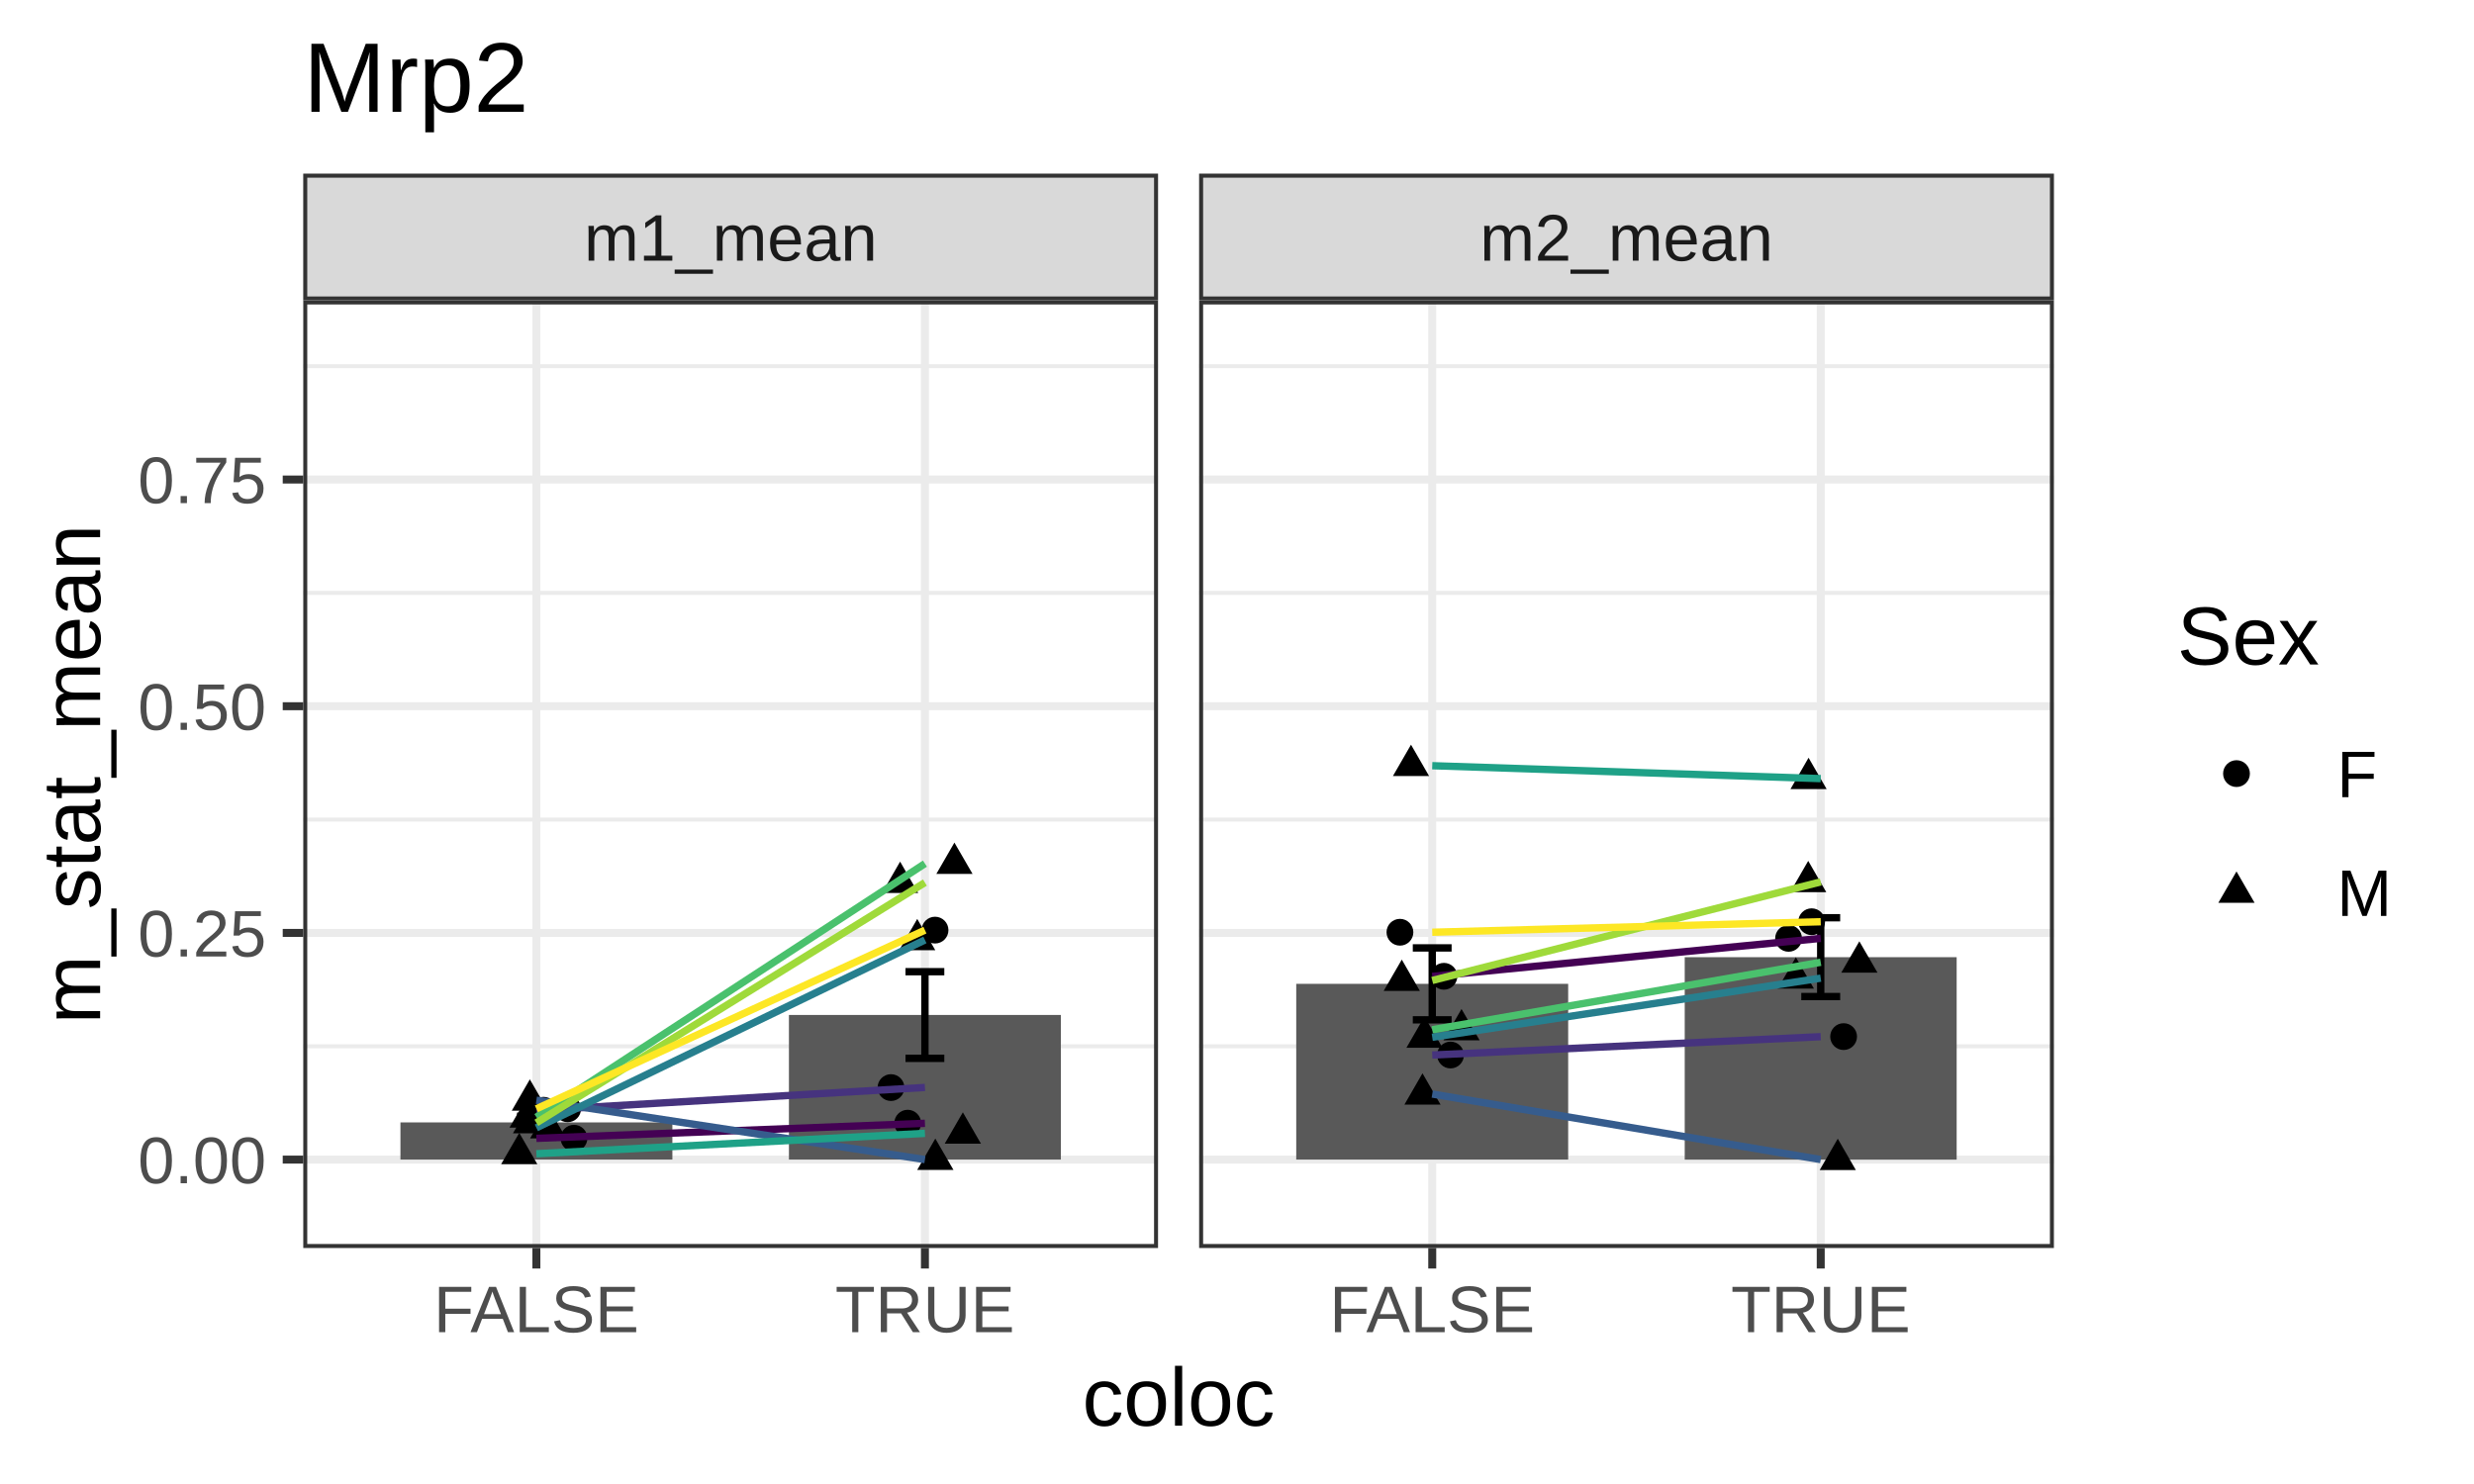
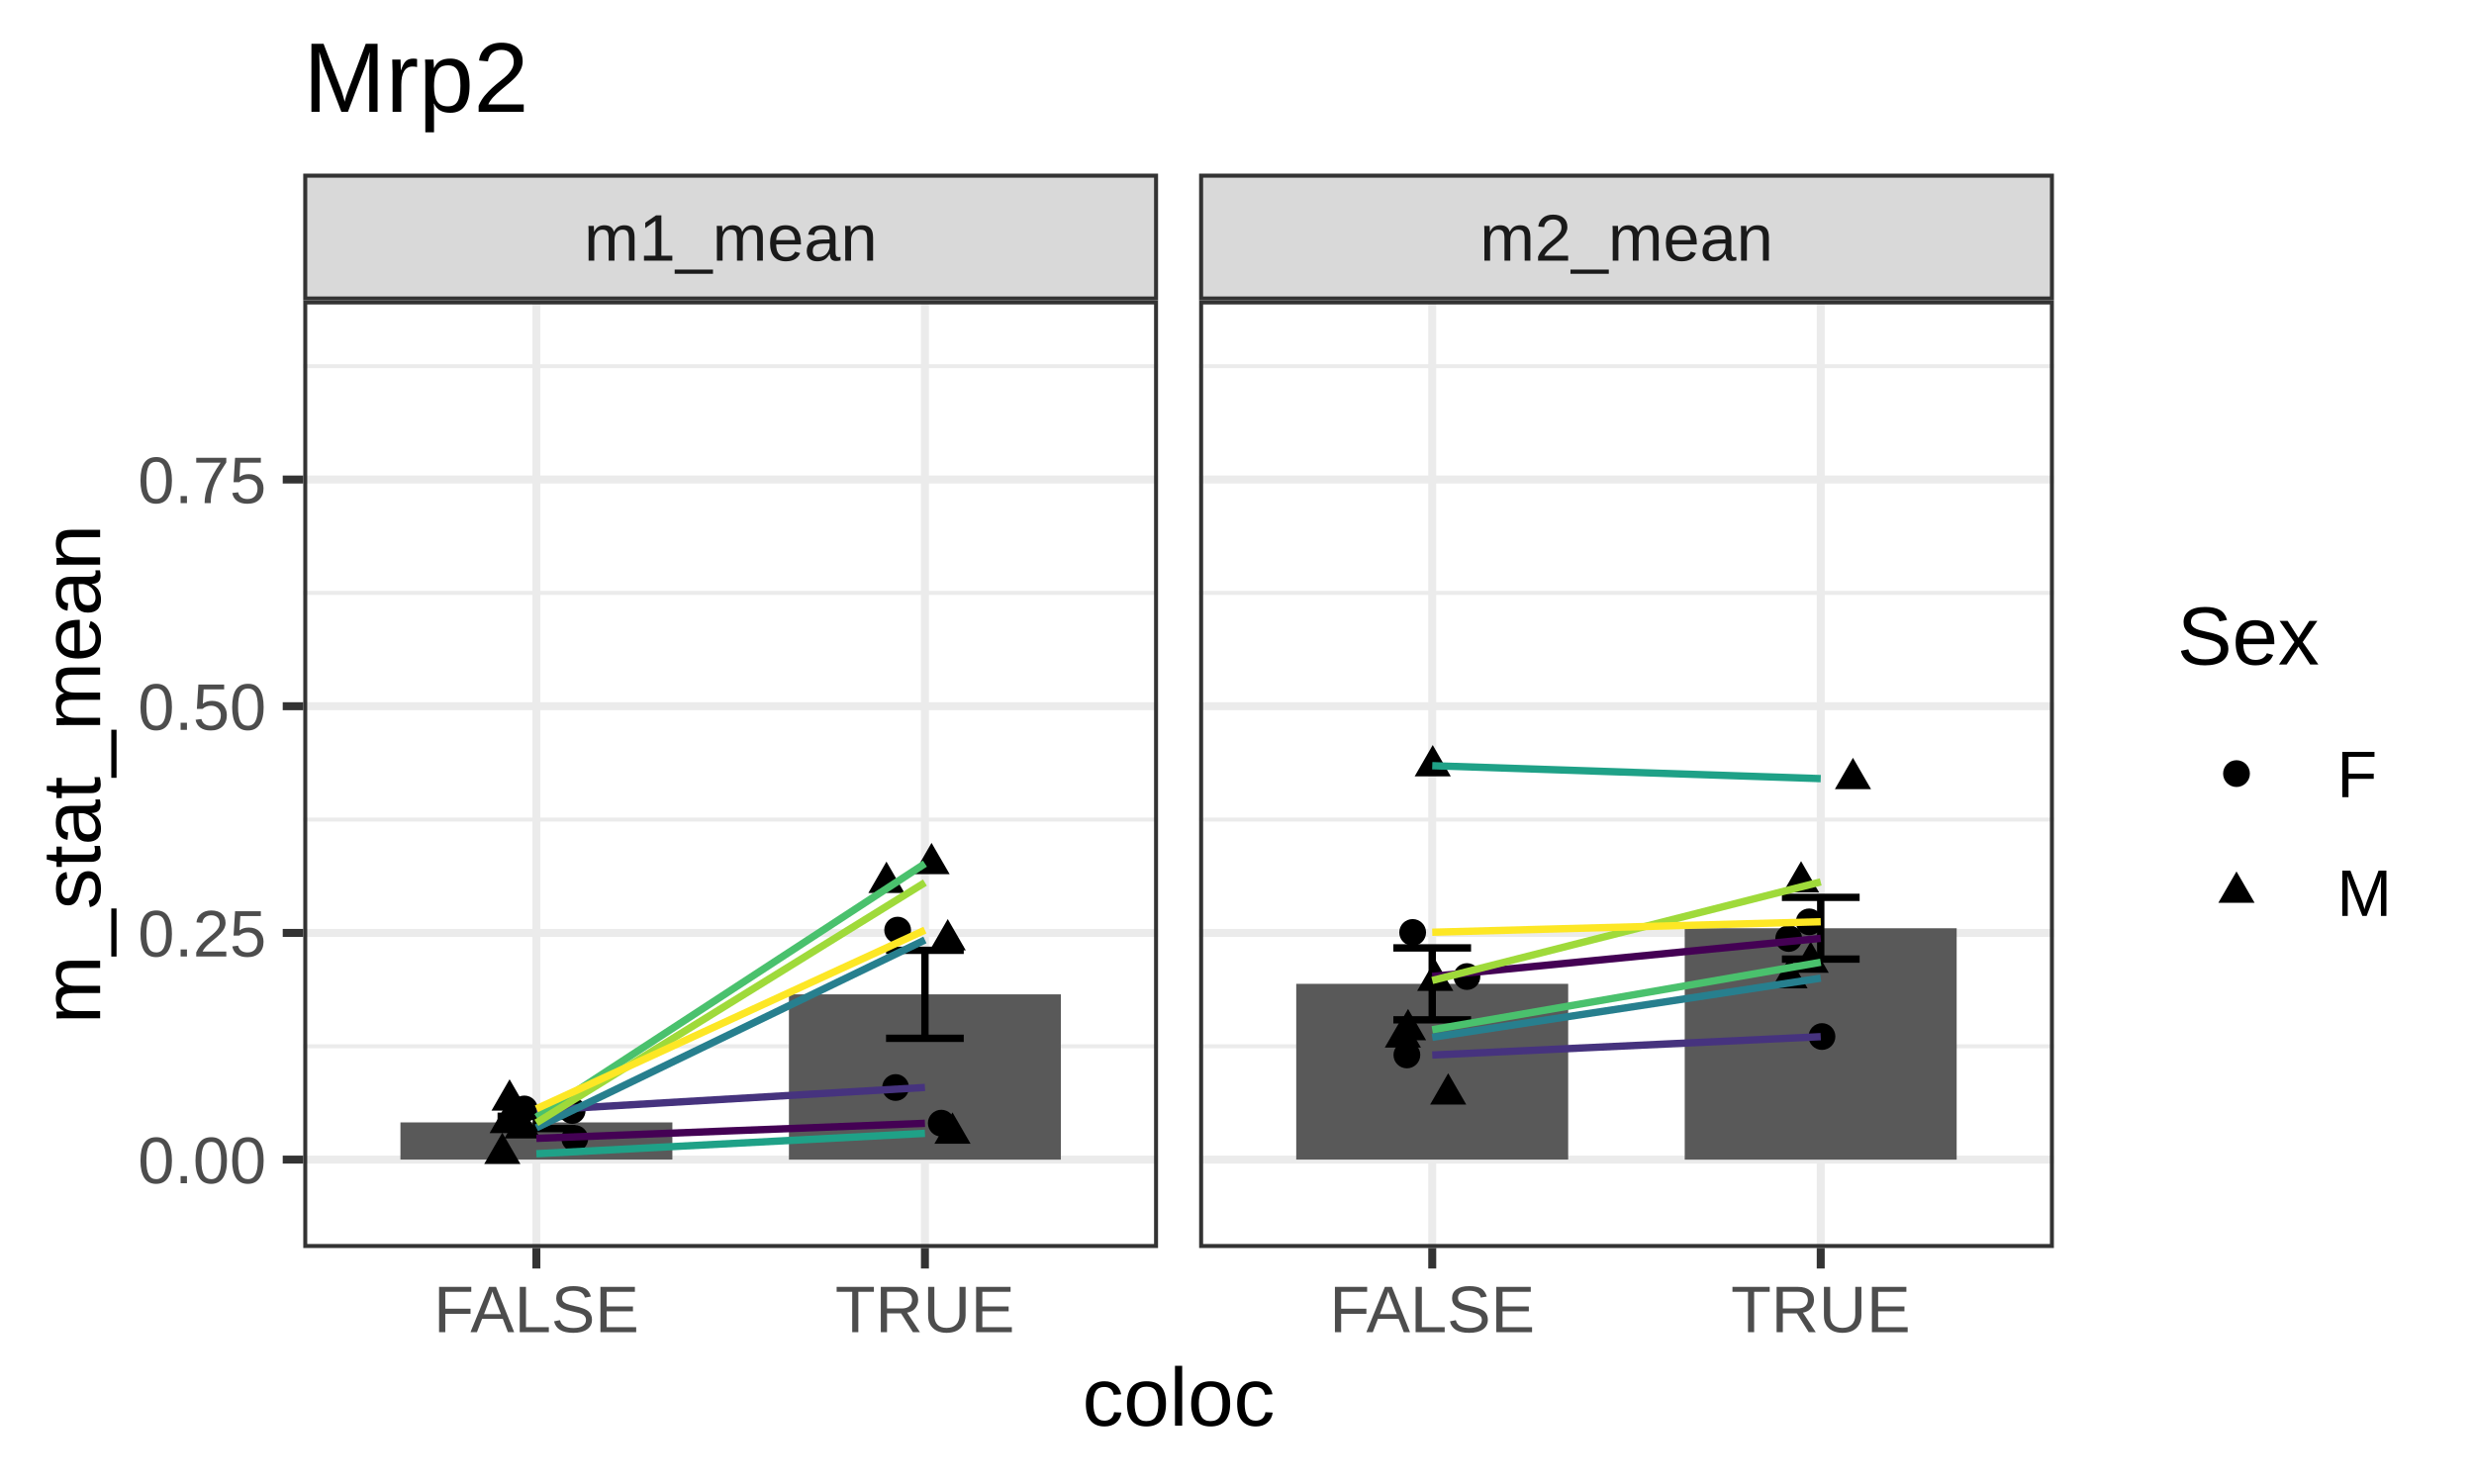
<svg xmlns="http://www.w3.org/2000/svg" class="svglite" width="360.00pt" height="216.00pt" viewBox="0 0 360.00 216.00">
  <defs>
    <style type="text/css">
    .svglite line, .svglite polyline, .svglite polygon, .svglite path, .svglite rect, .svglite circle {
      fill: none;
      stroke: #000000;
      stroke-linecap: round;
      stroke-linejoin: round;
      stroke-miterlimit: 10.00;
    }
    .svglite text {
      white-space: pre;
    }
  </style>
  </defs>
  <rect width="100%" height="100%" style="stroke: none; fill: #FFFFFF;" />
  <defs>
    <clipPath id="cpMC4wMHwzNjAuMDB8MC4wMHwyMTYuMDA=">
      <rect x="0.00" y="0.00" width="360.00" height="216.00" />
    </clipPath>
  </defs>
  <g clip-path="url(#cpMC4wMHwzNjAuMDB8MC4wMHwyMTYuMDA=)">
    <rect x="0.00" y="0.00" width="360.00" height="216.00" style="stroke-width: 1.16; stroke: #FFFFFF; fill: #FFFFFF;" />
  </g>
  <defs>
    <clipPath id="cpNDQuMTN8MTY4LjUxfDQzLjczfDE4MS42NQ==">
      <rect x="44.13" y="43.73" width="124.38" height="137.92" />
    </clipPath>
  </defs>
  <g clip-path="url(#cpNDQuMTN8MTY4LjUxfDQzLjczfDE4MS42NQ==)">
    <rect x="44.13" y="43.73" width="124.38" height="137.92" style="stroke-width: 1.16; stroke: none; fill: #FFFFFF;" />
    <polyline points="44.13,152.29 168.51,152.29 " style="stroke-width: 0.58; stroke: #EBEBEB; stroke-linecap: butt;" />
    <polyline points="44.13,119.29 168.51,119.29 " style="stroke-width: 0.58; stroke: #EBEBEB; stroke-linecap: butt;" />
    <polyline points="44.13,86.30 168.51,86.30 " style="stroke-width: 0.58; stroke: #EBEBEB; stroke-linecap: butt;" />
    <polyline points="44.13,53.30 168.51,53.30 " style="stroke-width: 0.58; stroke: #EBEBEB; stroke-linecap: butt;" />
    <polyline points="44.13,168.78 168.51,168.78 " style="stroke-width: 1.16; stroke: #EBEBEB; stroke-linecap: butt;" />
    <polyline points="44.13,135.79 168.51,135.79 " style="stroke-width: 1.16; stroke: #EBEBEB; stroke-linecap: butt;" />
    <polyline points="44.13,102.79 168.51,102.79 " style="stroke-width: 1.16; stroke: #EBEBEB; stroke-linecap: butt;" />
    <polyline points="44.13,69.80 168.51,69.80 " style="stroke-width: 1.16; stroke: #EBEBEB; stroke-linecap: butt;" />
    <polyline points="78.05,181.65 78.05,43.73 " style="stroke-width: 1.16; stroke: #EBEBEB; stroke-linecap: butt;" />
    <polyline points="134.59,181.65 134.59,43.73 " style="stroke-width: 1.16; stroke: #EBEBEB; stroke-linecap: butt;" />
    <rect x="58.27" y="163.37" width="39.57" height="5.41" style="stroke-width: 1.07; stroke: none; stroke-linecap: butt; stroke-linejoin: miter; fill: #595959;" />
-     <rect x="114.80" y="147.73" width="39.57" height="21.05" style="stroke-width: 1.07; stroke: none; stroke-linecap: butt; stroke-linejoin: miter; fill: #595959;" />
-     <polyline points="75.23,162.48 80.88,162.48 " style="stroke-width: 1.07; stroke-linecap: butt;" />
+     <rect x="114.80" y="144.73" width="39.57" height="24.06" style="stroke-width: 1.07; stroke: none; stroke-linecap: butt; stroke-linejoin: miter; fill: #595959;" />
+     <polyline points="72.40,162.48 83.71,162.48 " style="stroke-width: 1.07; stroke-linecap: butt;" />
    <polyline points="78.05,162.48 78.05,164.27 " style="stroke-width: 1.07; stroke-linecap: butt;" />
-     <polyline points="75.23,164.27 80.88,164.27 " style="stroke-width: 1.07; stroke-linecap: butt;" />
-     <polyline points="131.76,141.43 137.41,141.43 " style="stroke-width: 1.07; stroke-linecap: butt;" />
-     <polyline points="134.59,141.43 134.59,154.04 " style="stroke-width: 1.07; stroke-linecap: butt;" />
-     <polyline points="131.76,154.04 137.41,154.04 " style="stroke-width: 1.07; stroke-linecap: butt;" />
-     <circle cx="83.52" cy="165.67" r="1.95" style="stroke-width: 0.71; stroke: none; fill: #000000;" />
-     <circle cx="132.08" cy="163.48" r="1.95" style="stroke-width: 0.71; stroke: none; fill: #000000;" />
-     <circle cx="79.09" cy="161.60" r="1.95" style="stroke-width: 0.71; stroke: none; fill: #000000;" />
-     <circle cx="129.65" cy="158.30" r="1.95" style="stroke-width: 0.71; stroke: none; fill: #000000;" />
-     <polygon points="77.10,157.10 79.73,161.66 74.47,161.66 " style="stroke-width: 0.71; stroke: none; fill: #000000;" />
-     <polygon points="136.10,165.72 138.74,170.28 133.47,170.28 " style="stroke-width: 0.71; stroke: none; fill: #000000;" />
-     <polygon points="79.77,161.14 82.40,165.70 77.13,165.70 " style="stroke-width: 0.71; stroke: none; fill: #000000;" />
-     <polygon points="133.47,133.75 136.10,138.31 130.84,138.31 " style="stroke-width: 0.71; stroke: none; fill: #000000;" />
-     <polygon points="75.56,164.89 78.19,169.45 72.92,169.45 " style="stroke-width: 0.71; stroke: none; fill: #000000;" />
-     <polygon points="140.11,161.90 142.74,166.46 137.47,166.46 " style="stroke-width: 0.71; stroke: none; fill: #000000;" />
-     <polygon points="76.77,159.57 79.40,164.13 74.14,164.13 " style="stroke-width: 0.71; stroke: none; fill: #000000;" />
-     <polygon points="138.88,122.64 141.52,127.20 136.25,127.20 " style="stroke-width: 0.71; stroke: none; fill: #000000;" />
-     <polygon points="77.28,160.40 79.91,164.96 74.64,164.96 " style="stroke-width: 0.71; stroke: none; fill: #000000;" />
-     <polygon points="130.98,125.41 133.61,129.97 128.35,129.97 " style="stroke-width: 0.71; stroke: none; fill: #000000;" />
-     <circle cx="82.60" cy="161.39" r="1.95" style="stroke-width: 0.71; stroke: none; fill: #000000;" />
-     <circle cx="136.06" cy="135.38" r="1.95" style="stroke-width: 0.71; stroke: none; fill: #000000;" />
+     <polyline points="72.40,164.27 83.71,164.27 " style="stroke-width: 1.07; stroke-linecap: butt;" />
+     <polyline points="128.93,138.32 140.24,138.32 " style="stroke-width: 1.07; stroke-linecap: butt;" />
+     <polyline points="134.59,138.32 134.59,151.13 " style="stroke-width: 1.07; stroke-linecap: butt;" />
+     <polyline points="128.93,151.13 140.24,151.13 " style="stroke-width: 1.07; stroke-linecap: butt;" />
+     <circle cx="83.64" cy="165.71" r="1.95" style="stroke-width: 0.71; stroke: none; fill: #000000;" />
+     <circle cx="136.97" cy="163.48" r="1.95" style="stroke-width: 0.71; stroke: none; fill: #000000;" />
+     <circle cx="83.26" cy="161.64" r="1.95" style="stroke-width: 0.71; stroke: none; fill: #000000;" />
+     <circle cx="130.32" cy="158.29" r="1.95" style="stroke-width: 0.71; stroke: none; fill: #000000;" />
+     <polygon points="74.15,157.09 76.78,161.65 71.52,161.65 " style="stroke-width: 0.71; stroke: none; fill: #000000;" />
+     <polygon points="76.02,161.15 78.65,165.71 73.39,165.71 " style="stroke-width: 0.71; stroke: none; fill: #000000;" />
+     <polygon points="137.91,133.77 140.54,138.33 135.28,138.33 " style="stroke-width: 0.71; stroke: none; fill: #000000;" />
+     <polygon points="73.09,164.86 75.73,169.42 70.46,169.42 " style="stroke-width: 0.71; stroke: none; fill: #000000;" />
+     <polygon points="138.60,161.91 141.23,166.47 135.97,166.47 " style="stroke-width: 0.71; stroke: none; fill: #000000;" />
+     <polygon points="74.44,159.55 77.08,164.11 71.81,164.11 " style="stroke-width: 0.71; stroke: none; fill: #000000;" />
+     <polygon points="135.55,122.68 138.19,127.24 132.92,127.24 " style="stroke-width: 0.71; stroke: none; fill: #000000;" />
+     <polygon points="73.87,160.37 76.51,164.93 71.24,164.93 " style="stroke-width: 0.71; stroke: none; fill: #000000;" />
+     <polygon points="128.99,125.41 131.62,129.97 126.36,129.97 " style="stroke-width: 0.71; stroke: none; fill: #000000;" />
+     <circle cx="76.30" cy="161.41" r="1.95" style="stroke-width: 0.71; stroke: none; fill: #000000;" />
+     <circle cx="130.62" cy="135.38" r="1.95" style="stroke-width: 0.71; stroke: none; fill: #000000;" />
    <polyline points="78.05,165.69 134.59,163.50 " style="stroke-width: 1.07; stroke: #440154; stroke-linecap: butt;" />
    <polyline points="78.05,161.61 134.59,158.28 " style="stroke-width: 1.07; stroke: #46337E; stroke-linecap: butt;" />
-     <polyline points="78.05,160.14 134.59,168.78 " style="stroke-width: 1.07; stroke: #365C8D; stroke-linecap: butt;" />
    <polyline points="78.05,164.16 134.59,136.81 " style="stroke-width: 1.07; stroke: #277F8E; stroke-linecap: butt;" />
    <polyline points="78.05,167.93 134.59,164.96 " style="stroke-width: 1.07; stroke: #1FA187; stroke-linecap: butt;" />
    <polyline points="78.05,162.61 134.59,125.70 " style="stroke-width: 1.07; stroke: #4AC16D; stroke-linecap: butt;" />
    <polyline points="78.05,163.43 134.59,128.46 " style="stroke-width: 1.07; stroke: #9FDA3A; stroke-linecap: butt;" />
    <polyline points="78.05,161.39 134.59,135.38 " style="stroke-width: 1.07; stroke: #FDE725; stroke-linecap: butt;" />
    <rect x="44.13" y="43.73" width="124.38" height="137.92" style="stroke-width: 1.16; stroke: #333333;" />
  </g>
  <g clip-path="url(#cpMC4wMHwzNjAuMDB8MC4wMHwyMTYuMDA=)">
</g>
  <defs>
    <clipPath id="cpMTc0LjQ5fDI5OC44Nnw0My43M3wxODEuNjU=">
      <rect x="174.49" y="43.73" width="124.38" height="137.92" />
    </clipPath>
  </defs>
  <g clip-path="url(#cpMTc0LjQ5fDI5OC44Nnw0My43M3wxODEuNjU=)">
    <rect x="174.49" y="43.73" width="124.38" height="137.92" style="stroke-width: 1.16; stroke: none; fill: #FFFFFF;" />
    <polyline points="174.49,152.29 298.86,152.29 " style="stroke-width: 0.58; stroke: #EBEBEB; stroke-linecap: butt;" />
    <polyline points="174.49,119.29 298.86,119.29 " style="stroke-width: 0.58; stroke: #EBEBEB; stroke-linecap: butt;" />
    <polyline points="174.49,86.30 298.86,86.30 " style="stroke-width: 0.58; stroke: #EBEBEB; stroke-linecap: butt;" />
    <polyline points="174.49,53.30 298.86,53.30 " style="stroke-width: 0.58; stroke: #EBEBEB; stroke-linecap: butt;" />
    <polyline points="174.49,168.78 298.86,168.78 " style="stroke-width: 1.16; stroke: #EBEBEB; stroke-linecap: butt;" />
    <polyline points="174.49,135.79 298.86,135.79 " style="stroke-width: 1.16; stroke: #EBEBEB; stroke-linecap: butt;" />
    <polyline points="174.49,102.79 298.86,102.79 " style="stroke-width: 1.16; stroke: #EBEBEB; stroke-linecap: butt;" />
    <polyline points="174.49,69.80 298.86,69.80 " style="stroke-width: 1.16; stroke: #EBEBEB; stroke-linecap: butt;" />
    <polyline points="208.41,181.65 208.41,43.73 " style="stroke-width: 1.16; stroke: #EBEBEB; stroke-linecap: butt;" />
    <polyline points="264.94,181.65 264.94,43.73 " style="stroke-width: 1.16; stroke: #EBEBEB; stroke-linecap: butt;" />
    <rect x="188.62" y="143.20" width="39.57" height="25.58" style="stroke-width: 1.07; stroke: none; stroke-linecap: butt; stroke-linejoin: miter; fill: #595959;" />
-     <rect x="245.15" y="139.32" width="39.57" height="29.47" style="stroke-width: 1.07; stroke: none; stroke-linecap: butt; stroke-linejoin: miter; fill: #595959;" />
-     <polyline points="205.58,137.97 211.23,137.97 " style="stroke-width: 1.07; stroke-linecap: butt;" />
+     <rect x="245.15" y="135.11" width="39.57" height="33.68" style="stroke-width: 1.07; stroke: none; stroke-linecap: butt; stroke-linejoin: miter; fill: #595959;" />
+     <polyline points="202.75,137.97 214.06,137.97 " style="stroke-width: 1.07; stroke-linecap: butt;" />
    <polyline points="208.41,137.97 208.41,148.44 " style="stroke-width: 1.07; stroke-linecap: butt;" />
-     <polyline points="205.58,148.44 211.23,148.44 " style="stroke-width: 1.07; stroke-linecap: butt;" />
-     <polyline points="262.11,133.58 267.77,133.58 " style="stroke-width: 1.07; stroke-linecap: butt;" />
-     <polyline points="264.94,133.58 264.94,145.05 " style="stroke-width: 1.07; stroke-linecap: butt;" />
-     <polyline points="262.11,145.05 267.77,145.05 " style="stroke-width: 1.07; stroke-linecap: butt;" />
-     <circle cx="210.11" cy="142.10" r="1.95" style="stroke-width: 0.71; stroke: none; fill: #000000;" />
-     <circle cx="260.26" cy="136.58" r="1.95" style="stroke-width: 0.71; stroke: none; fill: #000000;" />
-     <circle cx="211.07" cy="153.56" r="1.95" style="stroke-width: 0.71; stroke: none; fill: #000000;" />
-     <circle cx="268.27" cy="150.88" r="1.95" style="stroke-width: 0.71; stroke: none; fill: #000000;" />
-     <polygon points="206.99,156.22 209.62,160.78 204.36,160.78 " style="stroke-width: 0.71; stroke: none; fill: #000000;" />
-     <polygon points="267.42,165.74 270.05,170.30 264.79,170.30 " style="stroke-width: 0.71; stroke: none; fill: #000000;" />
-     <polygon points="207.28,147.95 209.91,152.51 204.65,152.51 " style="stroke-width: 0.71; stroke: none; fill: #000000;" />
-     <polygon points="261.32,139.33 263.95,143.89 258.69,143.89 " style="stroke-width: 0.71; stroke: none; fill: #000000;" />
-     <polygon points="205.32,108.39 207.95,112.95 202.69,112.95 " style="stroke-width: 0.71; stroke: none; fill: #000000;" />
-     <polygon points="263.17,110.29 265.80,114.85 260.54,114.85 " style="stroke-width: 0.71; stroke: none; fill: #000000;" />
-     <polygon points="212.67,146.86 215.31,151.42 210.04,151.42 " style="stroke-width: 0.71; stroke: none; fill: #000000;" />
-     <polygon points="270.56,137.01 273.20,141.57 267.93,141.57 " style="stroke-width: 0.71; stroke: none; fill: #000000;" />
-     <polygon points="203.98,139.67 206.61,144.23 201.34,144.23 " style="stroke-width: 0.71; stroke: none; fill: #000000;" />
-     <polygon points="263.12,125.30 265.75,129.86 260.49,129.86 " style="stroke-width: 0.71; stroke: none; fill: #000000;" />
-     <circle cx="203.71" cy="135.69" r="1.95" style="stroke-width: 0.71; stroke: none; fill: #000000;" />
-     <circle cx="263.62" cy="134.16" r="1.95" style="stroke-width: 0.71; stroke: none; fill: #000000;" />
+     <polyline points="202.75,148.44 214.06,148.44 " style="stroke-width: 1.07; stroke-linecap: butt;" />
+     <polyline points="259.29,130.61 270.60,130.61 " style="stroke-width: 1.07; stroke-linecap: butt;" />
+     <polyline points="264.94,130.61 264.94,139.60 " style="stroke-width: 1.07; stroke-linecap: butt;" />
+     <polyline points="259.29,139.60 270.60,139.60 " style="stroke-width: 1.07; stroke-linecap: butt;" />
+     <circle cx="213.46" cy="142.14" r="1.95" style="stroke-width: 0.71; stroke: none; fill: #000000;" />
+     <circle cx="260.28" cy="136.60" r="1.95" style="stroke-width: 0.71; stroke: none; fill: #000000;" />
+     <circle cx="204.72" cy="153.55" r="1.95" style="stroke-width: 0.71; stroke: none; fill: #000000;" />
+     <circle cx="265.12" cy="150.87" r="1.95" style="stroke-width: 0.71; stroke: none; fill: #000000;" />
+     <polygon points="210.73,156.21 213.36,160.77 208.10,160.77 " style="stroke-width: 0.71; stroke: none; fill: #000000;" />
+     <polygon points="204.13,147.92 206.77,152.48 201.50,152.48 " style="stroke-width: 0.71; stroke: none; fill: #000000;" />
+     <polygon points="260.40,139.30 263.03,143.86 257.77,143.86 " style="stroke-width: 0.71; stroke: none; fill: #000000;" />
+     <polygon points="208.48,108.44 211.11,113.00 205.85,113.00 " style="stroke-width: 0.71; stroke: none; fill: #000000;" />
+     <polygon points="269.63,110.30 272.26,114.86 267.00,114.86 " style="stroke-width: 0.71; stroke: none; fill: #000000;" />
+     <polygon points="204.89,146.85 207.52,151.41 202.25,151.41 " style="stroke-width: 0.71; stroke: none; fill: #000000;" />
+     <polygon points="263.48,137.03 266.11,141.59 260.84,141.59 " style="stroke-width: 0.71; stroke: none; fill: #000000;" />
+     <polygon points="208.84,139.67 211.48,144.23 206.21,144.23 " style="stroke-width: 0.71; stroke: none; fill: #000000;" />
+     <polygon points="262.08,125.34 264.71,129.90 259.44,129.90 " style="stroke-width: 0.71; stroke: none; fill: #000000;" />
+     <circle cx="205.56" cy="135.72" r="1.95" style="stroke-width: 0.71; stroke: none; fill: #000000;" />
+     <circle cx="263.26" cy="134.18" r="1.95" style="stroke-width: 0.71; stroke: none; fill: #000000;" />
    <polyline points="208.41,142.11 264.94,136.58 " style="stroke-width: 1.07; stroke: #440154; stroke-linecap: butt;" />
    <polyline points="208.41,153.56 264.94,150.89 " style="stroke-width: 1.07; stroke: #46337E; stroke-linecap: butt;" />
-     <polyline points="208.41,159.24 264.94,168.78 " style="stroke-width: 1.07; stroke: #365C8D; stroke-linecap: butt;" />
    <polyline points="208.41,150.98 264.94,142.37 " style="stroke-width: 1.07; stroke: #277F8E; stroke-linecap: butt;" />
    <polyline points="208.41,111.45 264.94,113.33 " style="stroke-width: 1.07; stroke: #1FA187; stroke-linecap: butt;" />
    <polyline points="208.41,149.88 264.94,140.06 " style="stroke-width: 1.07; stroke: #4AC16D; stroke-linecap: butt;" />
    <polyline points="208.41,142.71 264.94,128.36 " style="stroke-width: 1.07; stroke: #9FDA3A; stroke-linecap: butt;" />
    <polyline points="208.41,135.69 264.94,134.16 " style="stroke-width: 1.07; stroke: #FDE725; stroke-linecap: butt;" />
    <rect x="174.49" y="43.73" width="124.38" height="137.92" style="stroke-width: 1.16; stroke: #333333;" />
  </g>
  <g clip-path="url(#cpMC4wMHwzNjAuMDB8MC4wMHwyMTYuMDA=)">
</g>
  <defs>
    <clipPath id="cpNDQuMTN8MTY4LjUxfDI1LjI4fDQzLjcz">
      <rect x="44.13" y="25.28" width="124.38" height="18.45" />
    </clipPath>
  </defs>
  <g clip-path="url(#cpNDQuMTN8MTY4LjUxfDI1LjI4fDQzLjcz)">
    <rect x="44.13" y="25.28" width="124.38" height="18.45" style="stroke-width: 1.16; stroke: #333333; fill: #D9D9D9;" />
    <text x="106.32" y="37.94" text-anchor="middle" style="font-size: 9.60px;fill: #1A1A1A; font-family: &quot;Arial&quot;;" textLength="42.66px" lengthAdjust="spacingAndGlyphs">m1_mean</text>
  </g>
  <g clip-path="url(#cpMC4wMHwzNjAuMDB8MC4wMHwyMTYuMDA=)">
</g>
  <defs>
    <clipPath id="cpMTc0LjQ5fDI5OC44NnwyNS4yOHw0My43Mw==">
      <rect x="174.49" y="25.28" width="124.38" height="18.45" />
    </clipPath>
  </defs>
  <g clip-path="url(#cpMTc0LjQ5fDI5OC44NnwyNS4yOHw0My43Mw==)">
    <rect x="174.49" y="25.28" width="124.38" height="18.45" style="stroke-width: 1.16; stroke: #333333; fill: #D9D9D9;" />
    <text x="236.67" y="37.94" text-anchor="middle" style="font-size: 9.60px;fill: #1A1A1A; font-family: &quot;Arial&quot;;" textLength="42.66px" lengthAdjust="spacingAndGlyphs">m2_mean</text>
  </g>
  <g clip-path="url(#cpMC4wMHwzNjAuMDB8MC4wMHwyMTYuMDA=)">
    <polyline points="78.05,184.64 78.05,181.65 " style="stroke-width: 1.16; stroke: #333333; stroke-linecap: butt;" />
    <polyline points="134.59,184.64 134.59,181.65 " style="stroke-width: 1.16; stroke: #333333; stroke-linecap: butt;" />
    <text x="78.05" y="193.90" text-anchor="middle" style="font-size: 9.60px;fill: #4D4D4D; font-family: &quot;Arial&quot;;" textLength="29.84px" lengthAdjust="spacingAndGlyphs">FALSE</text>
    <text x="134.59" y="193.90" text-anchor="middle" style="font-size: 9.60px;fill: #4D4D4D; font-family: &quot;Arial&quot;;" textLength="26.11px" lengthAdjust="spacingAndGlyphs">TRUE</text>
    <polyline points="208.41,184.64 208.41,181.65 " style="stroke-width: 1.16; stroke: #333333; stroke-linecap: butt;" />
    <polyline points="264.94,184.64 264.94,181.65 " style="stroke-width: 1.16; stroke: #333333; stroke-linecap: butt;" />
    <text x="208.41" y="193.90" text-anchor="middle" style="font-size: 9.60px;fill: #4D4D4D; font-family: &quot;Arial&quot;;" textLength="29.84px" lengthAdjust="spacingAndGlyphs">FALSE</text>
    <text x="264.94" y="193.90" text-anchor="middle" style="font-size: 9.60px;fill: #4D4D4D; font-family: &quot;Arial&quot;;" textLength="26.11px" lengthAdjust="spacingAndGlyphs">TRUE</text>
    <text x="38.75" y="172.22" text-anchor="end" style="font-size: 9.60px;fill: #4D4D4D; font-family: &quot;Arial&quot;;" textLength="18.67px" lengthAdjust="spacingAndGlyphs">0.00</text>
    <text x="38.75" y="139.22" text-anchor="end" style="font-size: 9.60px;fill: #4D4D4D; font-family: &quot;Arial&quot;;" textLength="18.67px" lengthAdjust="spacingAndGlyphs">0.25</text>
    <text x="38.75" y="106.23" text-anchor="end" style="font-size: 9.60px;fill: #4D4D4D; font-family: &quot;Arial&quot;;" textLength="18.67px" lengthAdjust="spacingAndGlyphs">0.50</text>
    <text x="38.75" y="73.23" text-anchor="end" style="font-size: 9.60px;fill: #4D4D4D; font-family: &quot;Arial&quot;;" textLength="18.67px" lengthAdjust="spacingAndGlyphs">0.75</text>
    <polyline points="41.14,168.78 44.13,168.78 " style="stroke-width: 1.16; stroke: #333333; stroke-linecap: butt;" />
    <polyline points="41.14,135.79 44.13,135.79 " style="stroke-width: 1.16; stroke: #333333; stroke-linecap: butt;" />
    <polyline points="41.14,102.79 44.13,102.79 " style="stroke-width: 1.16; stroke: #333333; stroke-linecap: butt;" />
    <polyline points="41.14,69.80 44.13,69.80 " style="stroke-width: 1.16; stroke: #333333; stroke-linecap: butt;" />
    <text x="171.50" y="207.50" text-anchor="middle" style="font-size: 12.00px; font-family: &quot;Arial&quot;;" textLength="28.02px" lengthAdjust="spacingAndGlyphs">coloc</text>
    <text transform="translate(14.57,112.69) rotate(-90)" text-anchor="middle" style="font-size: 12.00px; font-family: &quot;Arial&quot;;" textLength="72.72px" lengthAdjust="spacingAndGlyphs">m_stat_mean</text>
    <rect x="310.82" y="80.89" width="43.20" height="63.61" style="stroke-width: 1.16; stroke: none; fill: #FFFFFF;" />
    <text x="316.80" y="96.72" style="font-size: 12.00px; font-family: &quot;Arial&quot;;" textLength="20.69px" lengthAdjust="spacingAndGlyphs">Sex</text>
    <rect x="316.80" y="103.96" width="17.28" height="17.28" style="stroke-width: 1.16; stroke: none; fill: #FFFFFF;" />
    <circle cx="325.44" cy="112.60" r="1.95" style="stroke-width: 0.71; stroke: none; fill: #000000;" />
    <rect x="316.80" y="121.24" width="17.28" height="17.28" style="stroke-width: 1.16; stroke: none; fill: #FFFFFF;" />
    <polygon points="325.44,126.84 328.07,131.40 322.80,131.40 " style="stroke-width: 0.71; stroke: none; fill: #000000;" />
    <text x="340.05" y="116.03" style="font-size: 9.60px; font-family: &quot;Arial&quot;;" textLength="5.86px" lengthAdjust="spacingAndGlyphs">F</text>
    <text x="340.05" y="133.31" style="font-size: 9.60px; font-family: &quot;Arial&quot;;" textLength="7.99px" lengthAdjust="spacingAndGlyphs">M</text>
    <text x="44.13" y="16.28" style="font-size: 14.40px; font-family: &quot;Arial&quot;;" textLength="32.80px" lengthAdjust="spacingAndGlyphs">Mrp2</text>
  </g>
</svg>
